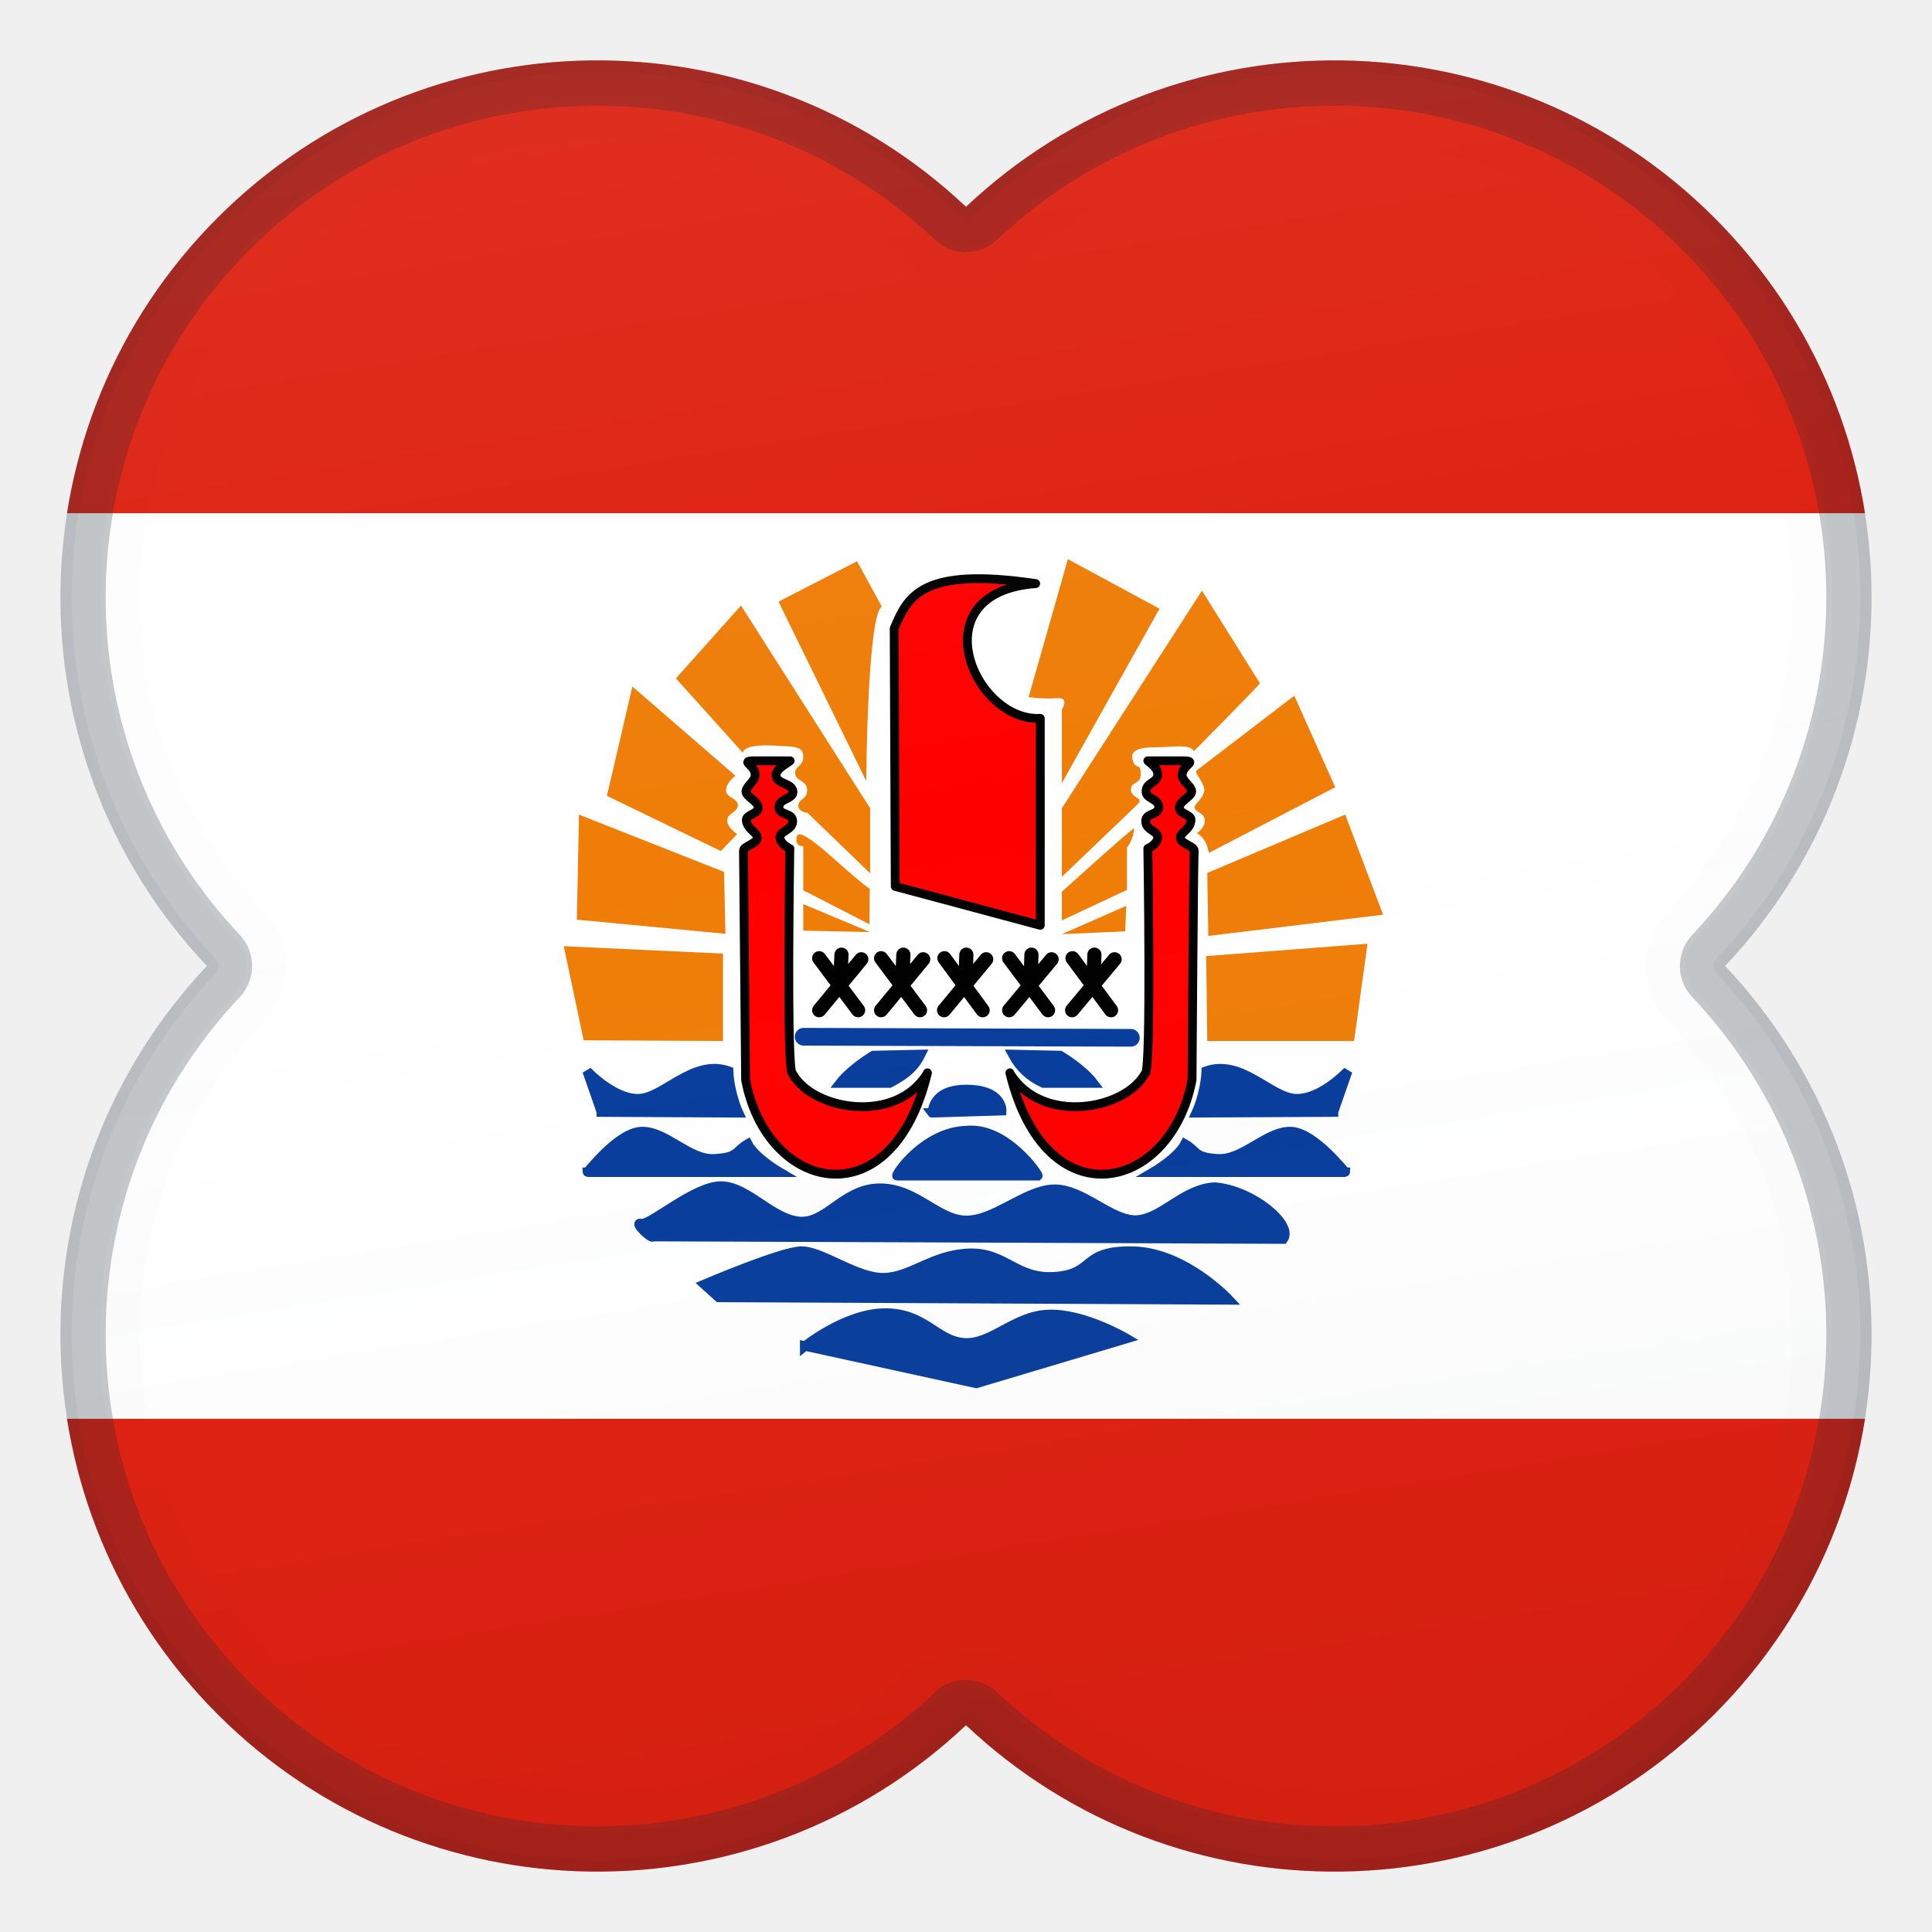
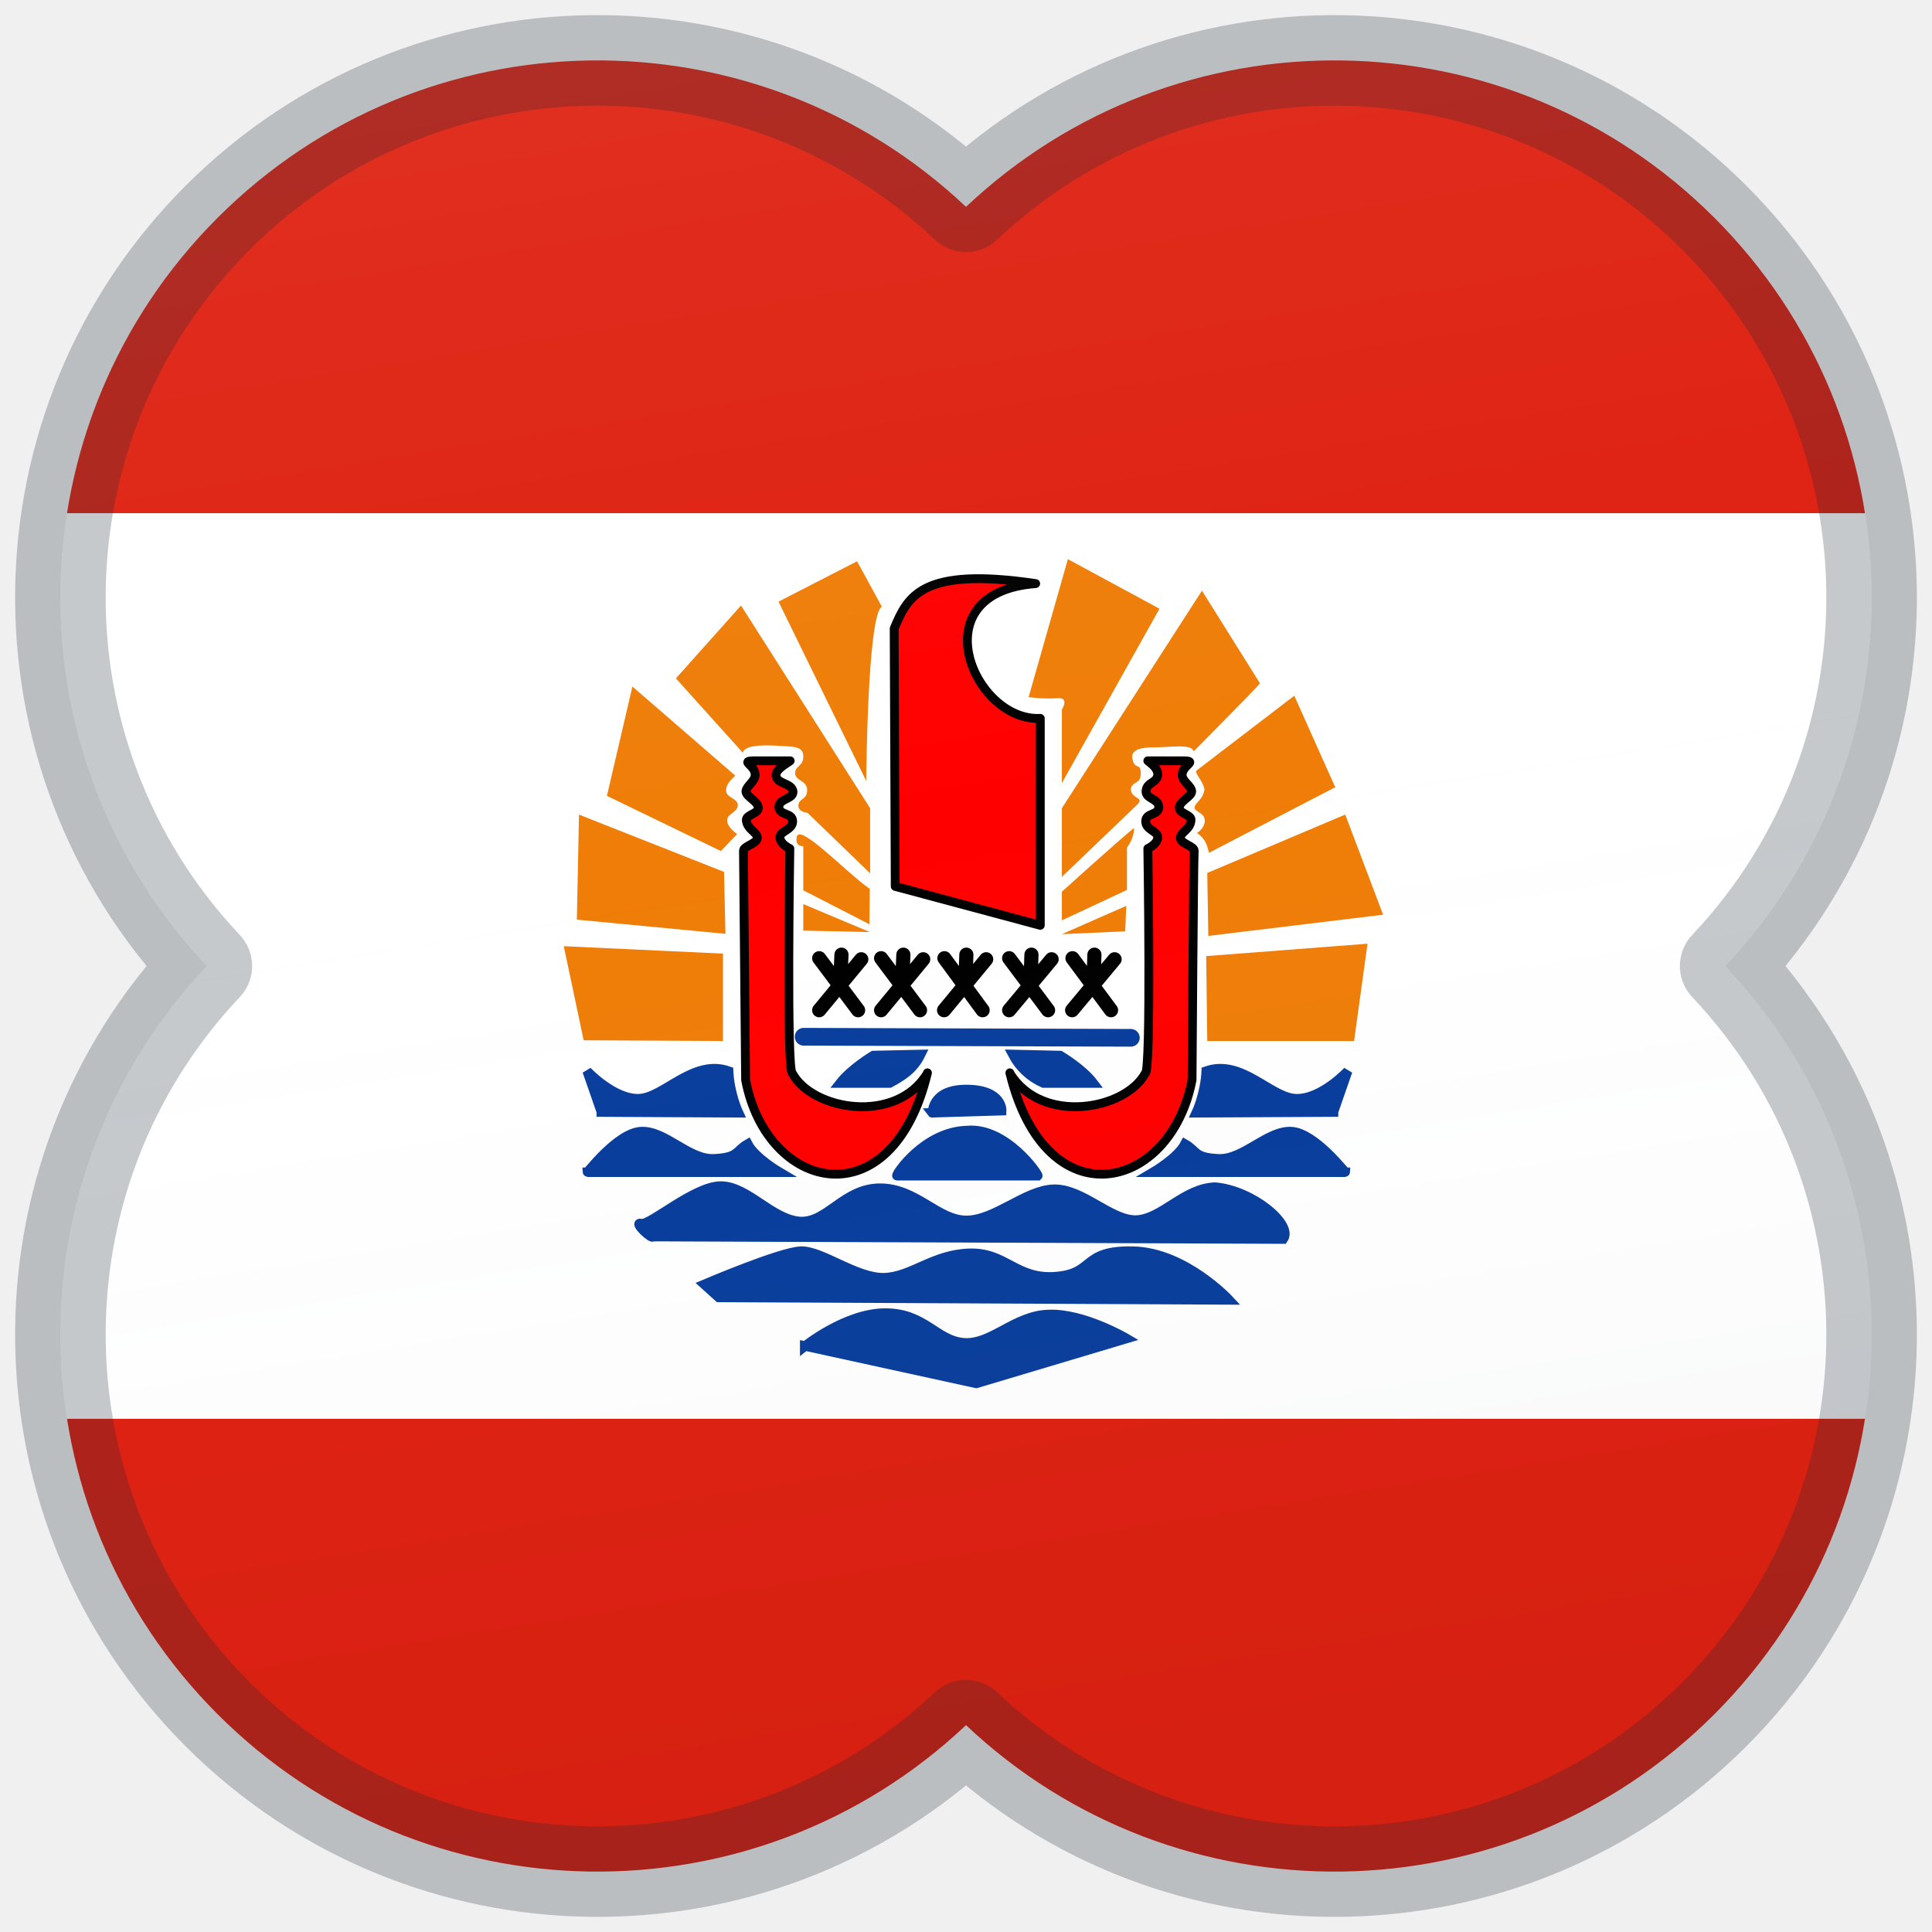
<svg xmlns="http://www.w3.org/2000/svg" viewBox="0 0 512 512" width="512" height="512" role="img" aria-labelledby="petal-soft-pf-title">
  <defs>
    <path id="petal-soft-pf-shape" d="M 256 54.811 A 142.322 142.322 0 0 1 457.189 256 A 142.322 142.322 0 0 1 256 457.189 A 142.322 142.322 0 0 1 54.811 256 A 142.322 142.322 0 0 1 256 54.811 Z" />
    <clipPath id="petal-soft-pf-clip" clipPathUnits="userSpaceOnUse">
      <path d="M 256 54.811 A 142.322 142.322 0 0 1 457.189 256 A 142.322 142.322 0 0 1 256 457.189 A 142.322 142.322 0 0 1 54.811 256 A 142.322 142.322 0 0 1 256 54.811 Z" />
    </clipPath>
    <linearGradient id="petal-soft-pf-shade" x1="0" y1="0" x2="0.16" y2="1">
      <stop offset="0%" stop-color="#ffffff" stop-opacity=".075" />
      <stop offset="48%" stop-color="#ffffff" stop-opacity="0" />
      <stop offset="100%" stop-color="#151a2b" stop-opacity=".038" />
    </linearGradient>
    <clipPath id="petal-soft-pf-source-pf-a">
      <path fill-opacity=".7" d="M0 0h512v512H0z" />
    </clipPath>
  </defs>
  <g clip-path="url(#petal-soft-pf-clip)">
    <path d="M 256 54.811 A 142.322 142.322 0 0 1 457.189 256 A 142.322 142.322 0 0 1 256 457.189 A 142.322 142.322 0 0 1 54.811 256 A 142.322 142.322 0 0 1 256 54.811 Z" fill="#fff" />
    <g transform="translate(16, 16) scale(0.9375)">
      <g clip-path="url(#petal-soft-pf-source-pf-a)">
        <path fill="#fff" d="M0 0h512v512H0z" style="width:0" />
        <path fill="#083d9c" fill-rule="evenodd" stroke="#083d9c" stroke-width="2pt" d="M210.4 363.5s11.6-9.4 22.8-9.4 14.4 7.8 22.2 8.4 14.4-7.8 24-8c9.8-.4 22 6.8 22 6.8L258.9 374l-48.5-10.6zm-24.3-13.8 144.3.7s-12.5-13.5-27.2-13.8-10.6 6.3-21.8 7.2-14.1-6.9-24.4-6.6-16.3 6.6-24 6.9c-7.9.3-17.9-7.8-23.8-7.5S182 346 182 346zm-18.5-17.2 178.1.7c2.9-4.1-8.7-13.8-19.3-14.7-8.8.3-15 9-22.2 9.3s-15.3-9-23.5-8.7c-8 .3-16.5 8.8-24.6 8.8s-14.1-9.1-24.4-9.1-15 10-22.8 9.4c-7.9-.7-14.7-10-22.2-10s-20 11.2-22.5 10.6 3.1 4.7 3.4 3.7z" />
        <path fill="red" fill-rule="evenodd" stroke="#000" stroke-linejoin="round" stroke-width="2.5" d="m236 233.5 41 11V186c-18.8 1-34.4-35.6-1.3-38.1-32.4-4.8-36.2 3.7-40 12.7z" />
        <path fill="#083d9c" fill-rule="evenodd" stroke="#083d9c" stroke-linecap="round" stroke-width="5" d="m210.1 276 92.5.3" />
        <path fill="none" stroke="#000" stroke-linecap="round" stroke-width="4" d="m214.5 253.8 11 14.7m-11 0 11.9-14.4m-5.6-1.3-.4 9.1m11.6-8.1 11 14.7m-11 0 11.9-14.4m-5.6-1.3-.4 9.1m12-8.1 10.8 14.7m-10.9 0 11.9-14.4m-5.6-1.3-.3 9.1m12.4-8.1 11 14.7m-11 0 12-14.4m-5.7-1.3-.3 9.1m11.9-8.1 10.9 14.7m-11 0 12-14.4m-5.7-1.3-.3 9.1" />
        <path fill="#ef7d08" fill-rule="evenodd" d="m148 277 39.3.2v-24.7l-45-2.1 5.6 26.5zm-2-34.1 42 4-.4-17.5-41-16.2zm8.5-35 32.2 15.6 4.6-4.8s-3-2-2.8-4c0-1.8 3-2.1 3-4.2 0-1.9-3.3-2.1-3.3-4-.3-2 2.6-4.3 2.6-4.3L161.7 177zm211.2 69.3h-41.5l-.3-24 45.6-3.5zm-41.2-29.7 49.4-6-10.7-28.3-39 16.5zm36-42.1L324.7 224c-.5-2-1-4-3.4-5.6 0 0 2.2-1.3 2.2-3.5s-2.9-2.5-2.9-3.7 2.6-2.4 2.8-5.2c-.3-2-2.8-4.6-2.3-5.2l27.7-21.2 11.5 25.7zM283.1 247l17.9-.8.3-7.2zm-54.3-.6L210 246v-7.5zm-.1-2.2-18.7-9.6v-12.5s-2.2.3-1.9-2.2c.1-5.2 13.8 9.5 20.7 14.3zm54.4-1.1V235s16.8-15.2 20.4-18c0 3.1-2 5.5-2 5.5v12zM174 174.7l18.9 21c.5-2 4.8-2.2 9.2-2 4.4.4 7.9-.2 7.9 3 0 3-2.3 2.6-2.3 4.8s3.4 2 3.4 4.8-2.4 2.2-2.5 4.4c0 1.8 2.6 2 2.6 2l17.7 17.1v-18.4l-36.5-57.3zm29-21.7 24.8 50.7s.3-46.8 4.4-49.3l-7-12.8zm107.7 2-27.6 49.3v-20.8s2.3-3.5-1.3-3.2-8.1-.3-8.1-.3l11.1-39zm28.4 21.1c-.3.6-18.7 19.2-18.7 19.2-.8-2.2-6.4-1.1-11.6-1.1-5.3 0-6 1.7-5.8 3 .6 3.7 2.4 1 2.4 4.4 0 3.3-2.6 2-2.8 4.5.2 2.8 4 2.1 1.8 4.3l-21.3 20.4v-19.4l39.6-61.5z" />
        <path fill="red" fill-rule="evenodd" stroke="#000" stroke-linejoin="round" stroke-width="2.5" d="M245.1 286.3c-8.9 14.7-32.7 10.4-38.2 0-1.7-.4-.7-63.5-.7-63.5s-2.7-1.2-2.8-3.1 3.6-2.1 3.6-4.6-3.8-1.6-3.9-4c0-2.5 4.1-2.2 4-4.4-.3-2.5-4.6-2.1-4.8-4.5-.2-1.8 3-3.4 4-4.2h-9.9c-4.8 0 .1 1.1 0 4 0 1.8-2.4 3-2.6 4.6 0 1.6 3.4 2.7 3.5 4.7 0 1.7-3.5 1.9-3.4 3.5.3 2.7 3.1 3.3 3.1 5 0 1.6-3.9 2.3-3.9 3.6l.6 64.8c6 31.8 41.4 39.8 51.4-2zm23.3 0c9 14.7 32.7 10.4 38.3 0 1.7-.4.7-63.5.7-63.5s2.7-1.2 2.8-3.1-3.4-2.1-3.4-4.6 3.6-1.6 3.7-4c0-2.5-3.8-2.3-3.6-4.6.2-2.5 3.1-2.2 3.3-4.5.1-2-1.9-3.2-2.8-4h9.7c4.9 0 0 1.1 0 4 0 1.8 2.5 3 2.7 4.6 0 1.6-3.5 2.7-3.5 4.7 0 1.7 3.5 1.9 3.3 3.5-.2 2.7-3 3.3-3 5 0 1.6 3.9 2.3 3.9 3.6-.2 2.6-.6 64.8-.6 64.8-6.1 31.8-41.4 39.8-51.5-2z" />
        <path fill="#083d9c" fill-rule="evenodd" stroke="#083d9c" stroke-width="2pt" d="M236.5 315.3h39.8c.3-.3-9-13.8-20-12.8-12.2.3-20.5 12.8-19.8 12.8zm126.8-1h-54.4s7-4.1 9-8c3.5 2 2.5 3.9 9.5 4.2s13.8-8 20.5-7.7 15.4 11.8 15.4 11.5zm-214.4 0h54.4s-7-4.1-9-8c-3.5 2-2.5 3.9-9.6 4.2s-13.7-8-20.5-7.7c-6.7.3-15.3 11.8-15.3 11.5zm4-17 38.8.2s-2.5-5.3-2.8-11.8c-10-3.5-18.2 7.5-25.3 7.8s-14.7-7.8-14.7-7.8l4 11.5zm207 0-38.8.2s2.5-5.3 2.8-11.8c10-3.5 18.1 7.5 25.3 7.8s14.7-7.8 14.7-7.8l-4 11.5zm-113.5.2 19.7-.6s.3-6-10-6-9.4 7-9.7 6.6zm-12-8.4c3.5-1.9 6.7-3.8 8.8-8.1l-13.4.3s-6.2 3.7-9.4 7.8zm43.5 0a18 18 0 0 1-8.7-8.1l13.4.3s6.3 3.7 9.4 7.8z" />
        <path fill="#de2010" fill-rule="evenodd" d="M-128 384h768v128h-768zm0-384h768v128h-768z" />
      </g>
    </g>
    <path d="M 256 54.811 A 142.322 142.322 0 0 1 457.189 256 A 142.322 142.322 0 0 1 256 457.189 A 142.322 142.322 0 0 1 54.811 256 A 142.322 142.322 0 0 1 256 54.811 Z" fill="url(#petal-soft-pf-shade)" />
-     <path d="M 256 54.811 A 142.322 142.322 0 0 1 457.189 256 A 142.322 142.322 0 0 1 256 457.189 A 142.322 142.322 0 0 1 54.811 256 A 142.322 142.322 0 0 1 256 54.811 Z" fill="none" stroke="#1c2433" stroke-width="42" stroke-opacity="0.01" stroke-linejoin="round" />
-     <path d="M 256 54.811 A 142.322 142.322 0 0 1 457.189 256 A 142.322 142.322 0 0 1 256 457.189 A 142.322 142.322 0 0 1 54.811 256 A 142.322 142.322 0 0 1 256 54.811 Z" fill="none" stroke="#1c2433" stroke-width="21" stroke-opacity="0.016" stroke-linejoin="round" />
-     <path d="M 256 54.811 A 142.322 142.322 0 0 1 457.189 256 A 142.322 142.322 0 0 1 256 457.189 A 142.322 142.322 0 0 1 54.811 256 A 142.322 142.322 0 0 1 256 54.811 Z" fill="none" stroke="#1c2433" stroke-width="6" stroke-opacity="0.05" stroke-linejoin="round" />
-     <path d="M 256 54.811 A 142.322 142.322 0 0 1 457.189 256 A 142.322 142.322 0 0 1 256 457.189 A 142.322 142.322 0 0 1 54.811 256 A 142.322 142.322 0 0 1 256 54.811 Z" fill="none" stroke="#1f2937" stroke-width="24" stroke-opacity="0.25" stroke-linejoin="round" />
  </g>
+   <path d="M 256 54.811 A 142.322 142.322 0 0 1 457.189 256 A 142.322 142.322 0 0 1 256 457.189 A 142.322 142.322 0 0 1 54.811 256 A 142.322 142.322 0 0 1 256 54.811 Z" fill="none" stroke="#1f2937" stroke-width="24" stroke-opacity="0.25" stroke-linejoin="round" />
</svg>
